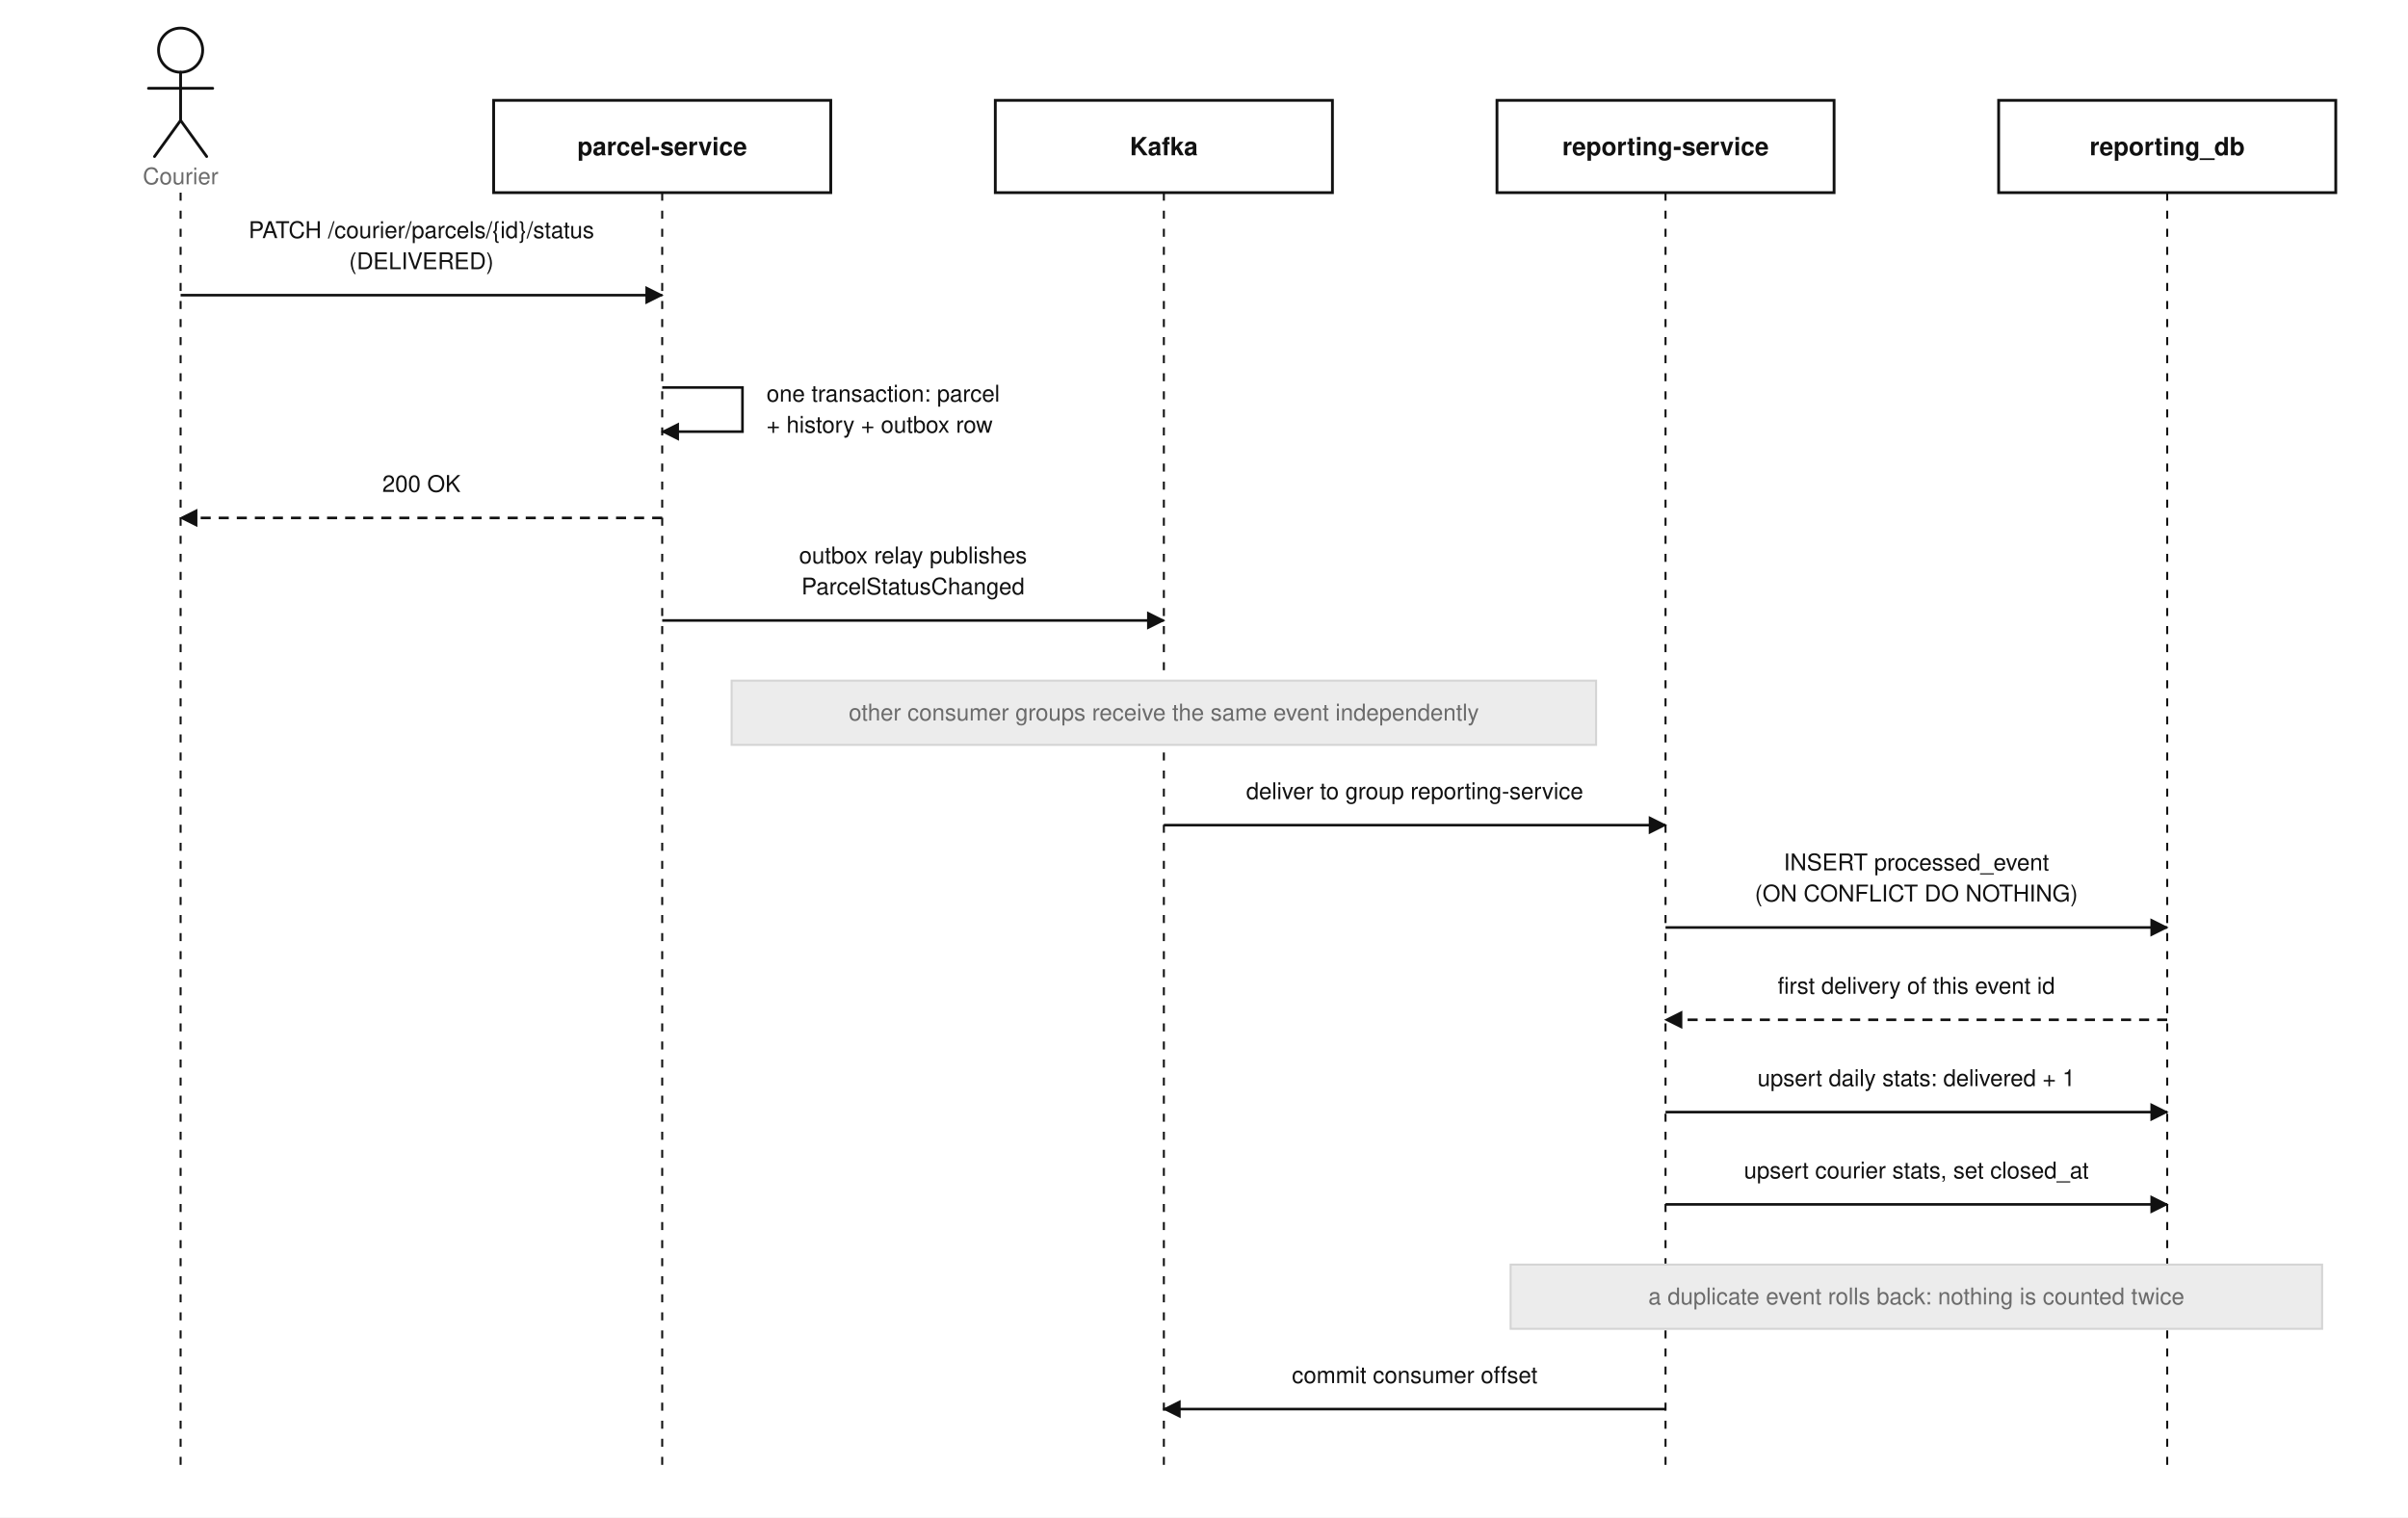
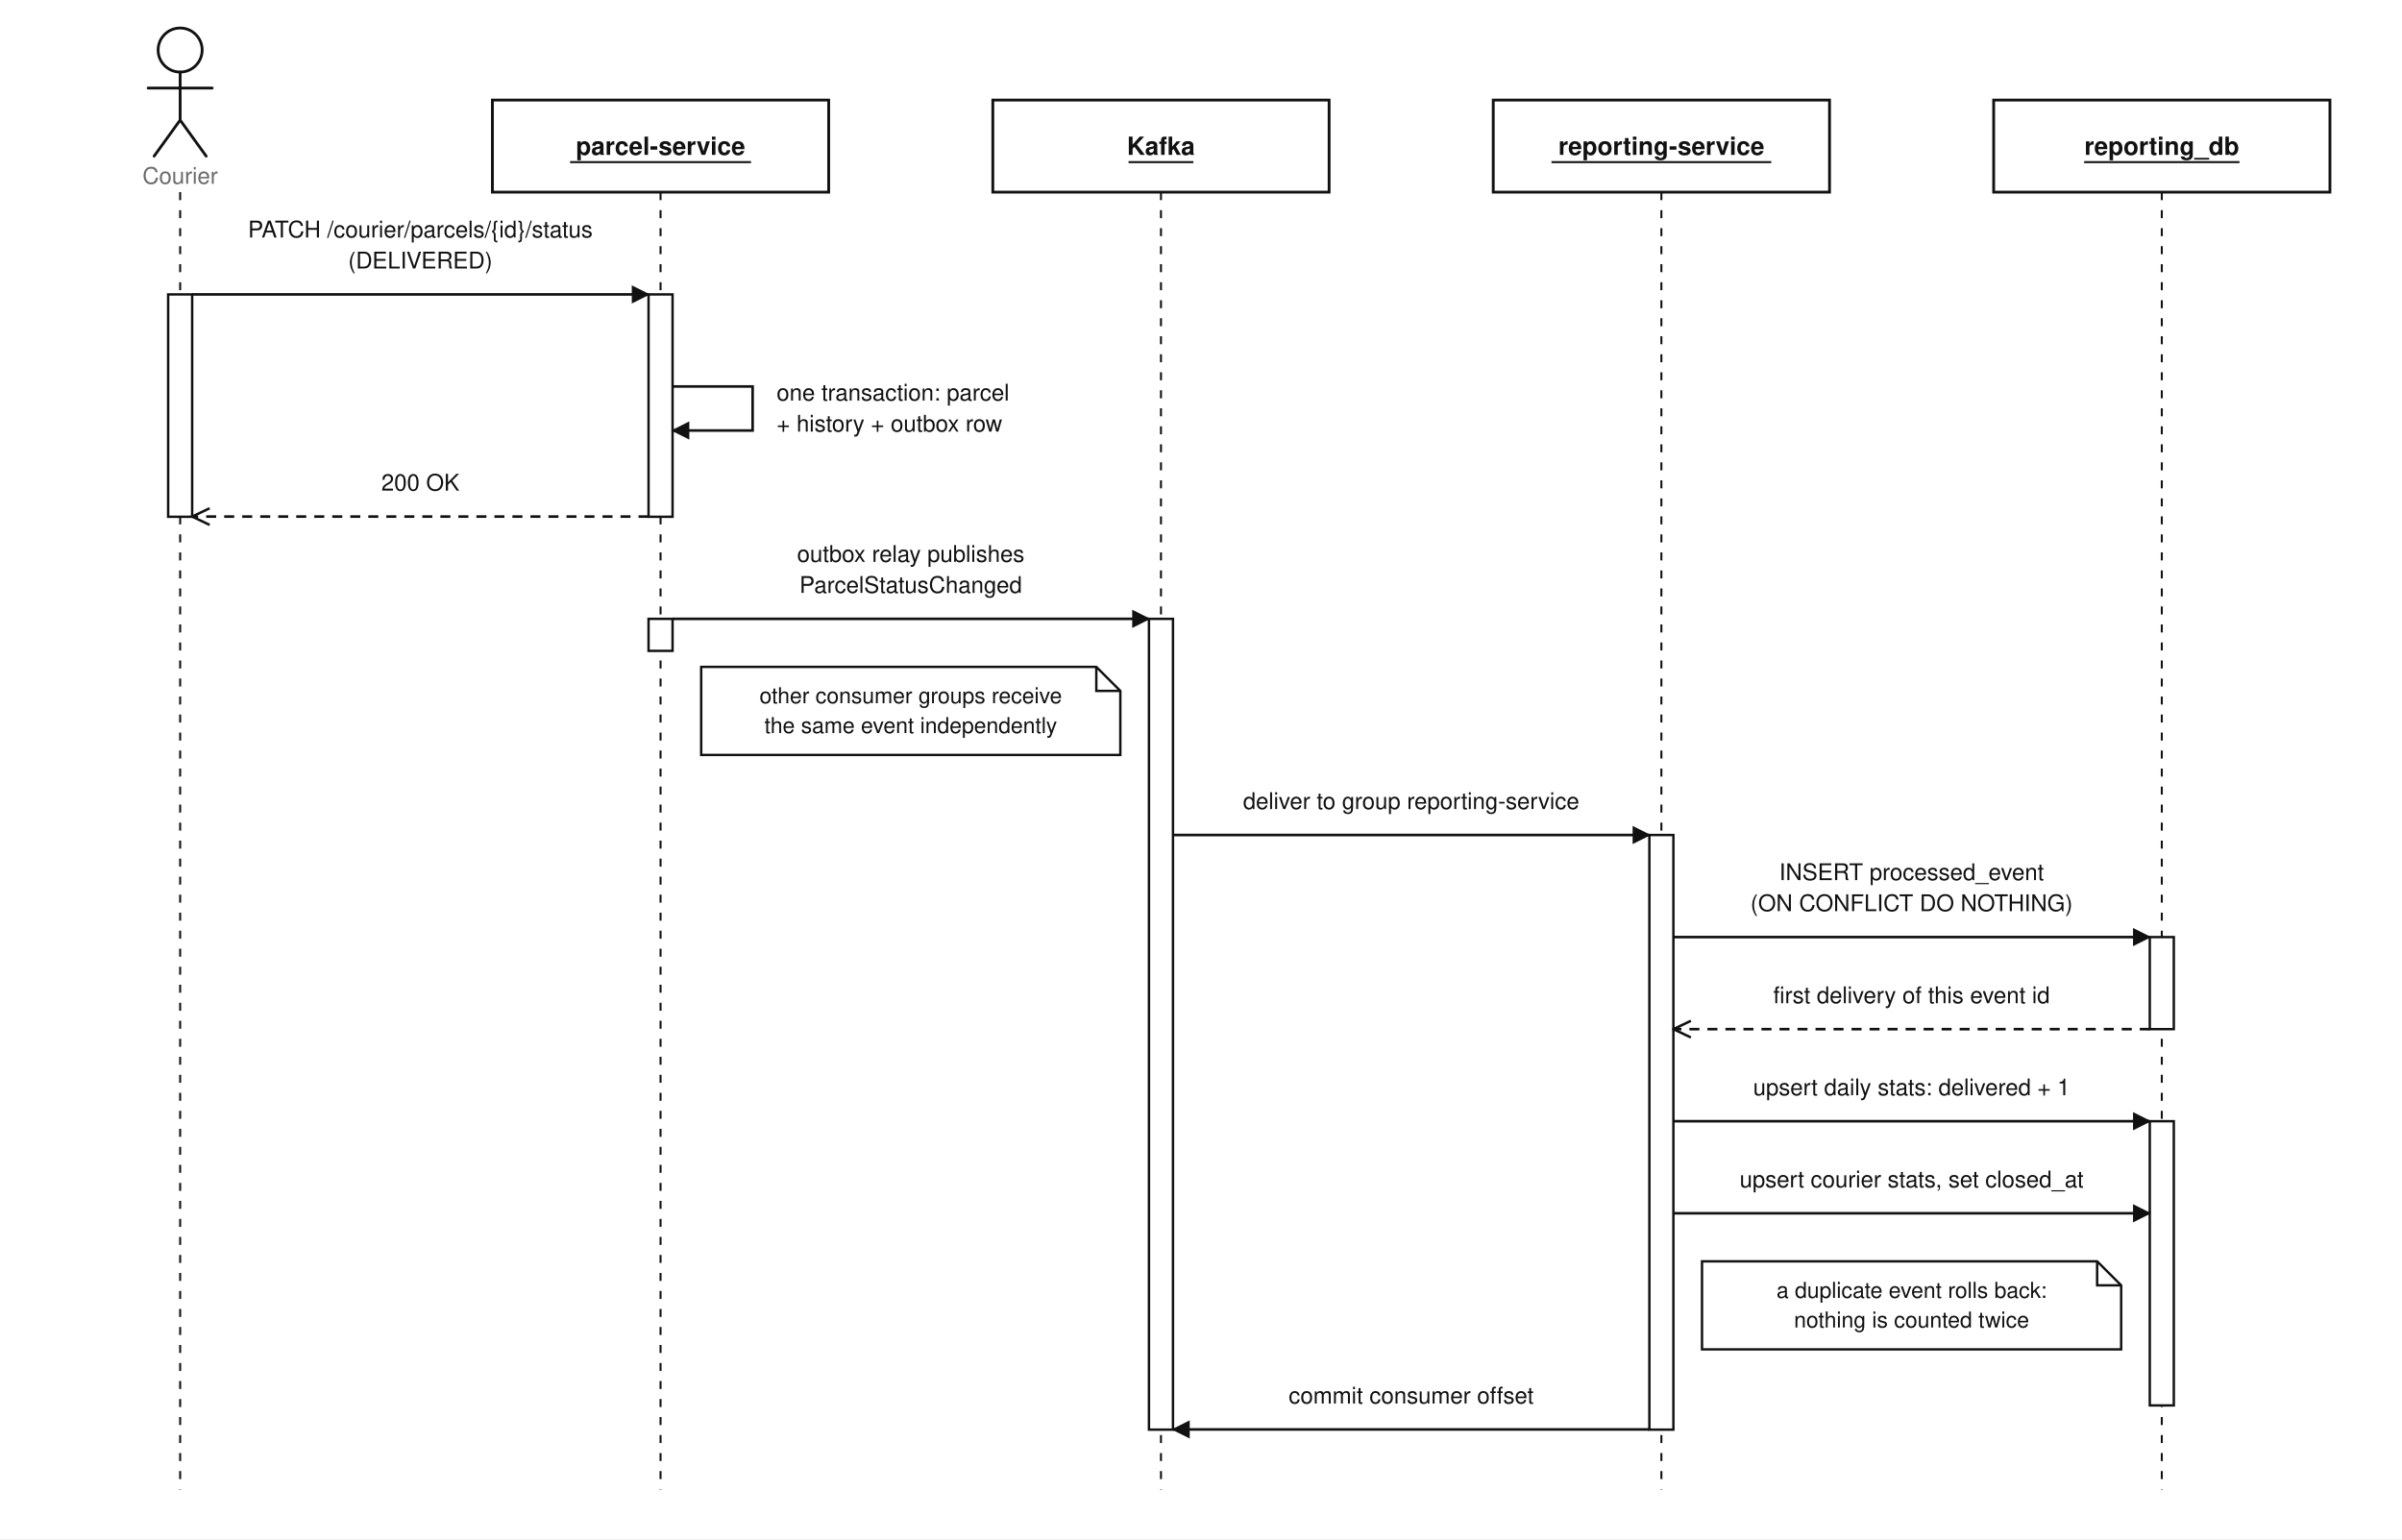
- <svg xmlns="http://www.w3.org/2000/svg" viewBox="0 0 1200 756.2" width="1200" height="756.2" role="img" aria-label="Sequence: a courier status update becomes report data">
+ <svg xmlns="http://www.w3.org/2000/svg" viewBox="0 0 1200 769" width="1200" height="769" role="img" aria-label="Sequence: a courier status update becomes report data">
  <defs>
    <marker id="a" viewBox="0 0 10 10" refX="9.2" refY="5" markerWidth="7" markerHeight="7" orient="auto-start-reverse">
      <path d="M0 0 L10 5 L0 10 z" fill="#111111" />
    </marker>
    <marker id="o" viewBox="0 0 10 10" refX="9.2" refY="5" markerWidth="8" markerHeight="8" orient="auto-start-reverse">
      <path d="M0.5 0.5 L9.5 5 L0.5 9.5 z" fill="#ffffff" stroke="#111111" stroke-width="1.2" />
    </marker>
    <marker id="v" viewBox="0 0 10 10" refX="9.4" refY="5" markerWidth="8" markerHeight="8" orient="auto-start-reverse">
      <path d="M1 1 L9.4 5 L1 9" fill="none" stroke="#111111" stroke-width="1.2" />
    </marker>
    <marker id="one" viewBox="0 0 16 16" refX="16" refY="8" markerWidth="16" markerHeight="16" markerUnits="userSpaceOnUse" orient="auto-start-reverse">
      <path d="M8 2 V14 M12 2 V14" fill="none" stroke="#111111" stroke-width="1.3" />
    </marker>
    <marker id="many" viewBox="0 0 16 16" refX="16" refY="8" markerWidth="16" markerHeight="16" markerUnits="userSpaceOnUse" orient="auto-start-reverse">
      <path d="M8 8 L16 1 M8 8 L16 8 M8 8 L16 15" fill="none" stroke="#111111" stroke-width="1.3" />
      <circle cx="4" cy="8" r="3" fill="#ffffff" stroke="#111111" stroke-width="1.3" />
    </marker>
+     <marker id="zeroone" viewBox="0 0 16 16" refX="16" refY="8" markerWidth="16" markerHeight="16" markerUnits="userSpaceOnUse" orient="auto-start-reverse">
+       <path d="M12 2 V14" fill="none" stroke="#111111" stroke-width="1.3" />
+       <circle cx="5" cy="8" r="3" fill="#ffffff" stroke="#111111" stroke-width="1.3" />
+     </marker>
+     <marker id="od" viewBox="0 0 22 12" refX="21.5" refY="6" markerWidth="22" markerHeight="12" markerUnits="userSpaceOnUse" orient="auto-start-reverse">
+       <path d="M0.5 6 L11 0.7 L21.5 6 L11 11.3 z" fill="#ffffff" stroke="#111111" stroke-width="1.2" />
+     </marker>
+     <marker id="fd" viewBox="0 0 22 12" refX="21.5" refY="6" markerWidth="22" markerHeight="12" markerUnits="userSpaceOnUse" orient="auto-start-reverse">
+       <path d="M0.5 6 L11 0.7 L21.5 6 L11 11.3 z" fill="#111111" stroke="#111111" stroke-width="1.2" />
+     </marker>
  </defs>
-   <rect width="1200" height="756.2" fill="#ffffff" />
-   <line x1="90" y1="96" x2="90" y2="732.2" stroke="#111111" stroke-width="1" stroke-dasharray="4 5" />
-   <line x1="330" y1="96" x2="330" y2="732.2" stroke="#111111" stroke-width="1" stroke-dasharray="4 5" />
-   <line x1="580" y1="96" x2="580" y2="732.2" stroke="#111111" stroke-width="1" stroke-dasharray="4 5" />
-   <line x1="830" y1="96" x2="830" y2="732.2" stroke="#111111" stroke-width="1" stroke-dasharray="4 5" />
-   <line x1="1080" y1="96" x2="1080" y2="732.2" stroke="#111111" stroke-width="1" stroke-dasharray="4 5" />
+   <rect width="1200" height="769" fill="#ffffff" />
+   <line x1="90" y1="96" x2="90" y2="744.2" stroke="#111111" stroke-width="1" stroke-dasharray="4 5" />
+   <line x1="330" y1="96" x2="330" y2="744.2" stroke="#111111" stroke-width="1" stroke-dasharray="4 5" />
+   <line x1="580" y1="96" x2="580" y2="744.2" stroke="#111111" stroke-width="1" stroke-dasharray="4 5" />
+   <line x1="830" y1="96" x2="830" y2="744.2" stroke="#111111" stroke-width="1" stroke-dasharray="4 5" />
+   <line x1="1080" y1="96" x2="1080" y2="744.2" stroke="#111111" stroke-width="1" stroke-dasharray="4 5" />
+   <rect x="84" y="147.1" width="12" height="111.1" fill="#ffffff" stroke="#111111" stroke-width="1.2" />
+   <rect x="324" y="147.1" width="12" height="111.1" fill="#ffffff" stroke="#111111" stroke-width="1.2" />
+   <rect x="324" y="309.2" width="12" height="16.0" fill="#ffffff" stroke="#111111" stroke-width="1.2" />
+   <rect x="574" y="309.2" width="12" height="405.1" fill="#ffffff" stroke="#111111" stroke-width="1.2" />
+   <rect x="824" y="417.2" width="12" height="297.1" fill="#ffffff" stroke="#111111" stroke-width="1.2" />
+   <rect x="1074" y="468.2" width="12" height="46.0" fill="#ffffff" stroke="#111111" stroke-width="1.2" />
+   <rect x="1074" y="560.2" width="12" height="142.0" fill="#ffffff" stroke="#111111" stroke-width="1.2" />
+   <path d="M96.0 147.1 L324.0 147.1" fill="none" stroke="#111111" stroke-width="1.3" marker-end="url(#a)" />
+   <path d="M336.0 193.1 L376.0 193.1 L376.0 215.1 L336.0 215.1" fill="none" stroke="#111111" stroke-width="1.3" marker-end="url(#a)" />
+   <path d="M324.0 258.1 L96.0 258.1" fill="none" stroke="#111111" stroke-width="1.3" stroke-dasharray="5 4" marker-end="url(#v)" />
+   <path d="M336.0 309.2 L574.0 309.2" fill="none" stroke="#111111" stroke-width="1.3" marker-end="url(#a)" />
+   <path d="M586.0 417.2 L824.0 417.2" fill="none" stroke="#111111" stroke-width="1.3" marker-end="url(#a)" />
+   <path d="M836.0 468.2 L1074.0 468.2" fill="none" stroke="#111111" stroke-width="1.3" marker-end="url(#a)" />
+   <path d="M1074.0 514.2 L836.0 514.2" fill="none" stroke="#111111" stroke-width="1.3" stroke-dasharray="5 4" marker-end="url(#v)" />
+   <path d="M836.0 560.2 L1074.0 560.2" fill="none" stroke="#111111" stroke-width="1.3" marker-end="url(#a)" />
+   <path d="M836.0 606.2 L1074.0 606.2" fill="none" stroke="#111111" stroke-width="1.3" marker-end="url(#a)" />
+   <path d="M824.0 714.2 L586.0 714.2" fill="none" stroke="#111111" stroke-width="1.3" marker-end="url(#a)" />
  <circle cx="90" cy="25" r="11" fill="#ffffff" stroke="#111111" stroke-width="1.4" />
  <path d="M90 36 V60 M74 44 H106 M90 60 l-13 18 M90 60 l13 18" fill="none" stroke="#111111" stroke-width="1.4" stroke-linecap="round" />
  <text x="90.0" y="88.0" font-size="11.5" font-weight="400" fill="#6b6b6b" text-anchor="middle" dominant-baseline="middle" font-family="Segoe UI, Helvetica Neue, Helvetica, Arial, sans-serif">Courier</text>
  <rect x="246.0" y="50" width="168" height="46" fill="#ffffff" stroke="#111111" stroke-width="1.4" />
  <text x="330.0" y="73.0" font-size="12.5" font-weight="600" fill="#111111" text-anchor="middle" dominant-baseline="middle" font-family="Segoe UI, Helvetica Neue, Helvetica, Arial, sans-serif">parcel-service</text>
+   <line x1="284.8" y1="81.0" x2="375.2" y2="81.0" stroke="#111111" stroke-width="1" />
  <rect x="496.0" y="50" width="168" height="46" fill="#ffffff" stroke="#111111" stroke-width="1.4" />
  <text x="580.0" y="73.0" font-size="12.5" font-weight="600" fill="#111111" text-anchor="middle" dominant-baseline="middle" font-family="Segoe UI, Helvetica Neue, Helvetica, Arial, sans-serif">Kafka</text>
+   <line x1="563.8" y1="81.0" x2="596.2" y2="81.0" stroke="#111111" stroke-width="1" />
  <rect x="746.0" y="50" width="168" height="46" fill="#ffffff" stroke="#111111" stroke-width="1.4" />
  <text x="830.0" y="73.0" font-size="12.5" font-weight="600" fill="#111111" text-anchor="middle" dominant-baseline="middle" font-family="Segoe UI, Helvetica Neue, Helvetica, Arial, sans-serif">reporting-service</text>
+   <line x1="775.1" y1="81.0" x2="884.9" y2="81.0" stroke="#111111" stroke-width="1" />
  <rect x="996.0" y="50" width="168" height="46" fill="#ffffff" stroke="#111111" stroke-width="1.4" />
  <text x="1080.0" y="73.0" font-size="12.5" font-weight="600" fill="#111111" text-anchor="middle" dominant-baseline="middle" font-family="Segoe UI, Helvetica Neue, Helvetica, Arial, sans-serif">reporting_db</text>
-   <path d="M90.0 147.1 L330.0 147.1" fill="none" stroke="#111111" stroke-width="1.3" marker-end="url(#a)" />
+   <line x1="1041.2" y1="81.0" x2="1118.8" y2="81.0" stroke="#111111" stroke-width="1" />
  <rect x="102.3" y="104.0" width="215.3" height="37.0" fill="#ffffff" />
  <text x="210.0" y="114.8" font-size="11.5" font-weight="400" fill="#111111" text-anchor="middle" dominant-baseline="middle" font-family="Segoe UI, Helvetica Neue, Helvetica, Arial, sans-serif">PATCH /courier/parcels/{id}/status</text>
  <text x="210.0" y="130.3" font-size="11.5" font-weight="400" fill="#111111" text-anchor="middle" dominant-baseline="middle" font-family="Segoe UI, Helvetica Neue, Helvetica, Arial, sans-serif">(DELIVERED)</text>
-   <path d="M330.0 193.1 L370.0 193.1 L370.0 215.1 L330.0 215.1" fill="none" stroke="#111111" stroke-width="1.3" marker-end="url(#a)" />
-   <rect x="376.0" y="185.5" width="149.5" height="37.0" fill="#ffffff" />
-   <text x="382.0" y="196.3" font-size="11.5" font-weight="400" fill="#111111" text-anchor="start" dominant-baseline="middle" font-family="Segoe UI, Helvetica Neue, Helvetica, Arial, sans-serif">one transaction: parcel</text>
-   <text x="382.0" y="211.8" font-size="11.5" font-weight="400" fill="#111111" text-anchor="start" dominant-baseline="middle" font-family="Segoe UI, Helvetica Neue, Helvetica, Arial, sans-serif">+ history + outbox row</text>
-   <path d="M330.0 258.1 L90.0 258.1" fill="none" stroke="#111111" stroke-width="1.3" stroke-dasharray="5 4" marker-end="url(#a)" />
+   <rect x="382.0" y="185.5" width="149.5" height="37.0" fill="#ffffff" />
+   <text x="388.0" y="196.3" font-size="11.5" font-weight="400" fill="#111111" text-anchor="start" dominant-baseline="middle" font-family="Segoe UI, Helvetica Neue, Helvetica, Arial, sans-serif">one transaction: parcel</text>
+   <text x="388.0" y="211.8" font-size="11.5" font-weight="400" fill="#111111" text-anchor="start" dominant-baseline="middle" font-family="Segoe UI, Helvetica Neue, Helvetica, Arial, sans-serif">+ history + outbox row</text>
  <rect x="186.1" y="230.6" width="47.9" height="21.5" fill="#ffffff" />
  <text x="210.0" y="241.3" font-size="11.5" font-weight="400" fill="#111111" text-anchor="middle" dominant-baseline="middle" font-family="Segoe UI, Helvetica Neue, Helvetica, Arial, sans-serif">200 OK</text>
-   <path d="M330.0 309.2 L580.0 309.2" fill="none" stroke="#111111" stroke-width="1.3" marker-end="url(#a)" />
  <rect x="383.2" y="266.1" width="143.6" height="37.0" fill="#ffffff" />
  <text x="455.0" y="276.9" font-size="11.5" font-weight="400" fill="#111111" text-anchor="middle" dominant-baseline="middle" font-family="Segoe UI, Helvetica Neue, Helvetica, Arial, sans-serif">outbox relay publishes</text>
  <text x="455.0" y="292.4" font-size="11.5" font-weight="400" fill="#111111" text-anchor="middle" dominant-baseline="middle" font-family="Segoe UI, Helvetica Neue, Helvetica, Arial, sans-serif">ParcelStatusChanged</text>
-   <rect x="364.6" y="339.2" width="430.8" height="32" fill="#ececec" stroke="#d4d4d4" stroke-width="1" />
-   <text x="580.0" y="355.2" font-size="11.5" font-weight="400" fill="#6b6b6b" text-anchor="middle" dominant-baseline="middle" font-family="Segoe UI, Helvetica Neue, Helvetica, Arial, sans-serif">other consumer groups receive the same event independently</text>
-   <path d="M580.0 411.2 L830.0 411.2" fill="none" stroke="#111111" stroke-width="1.3" marker-end="url(#a)" />
-   <rect x="597.3" y="383.6" width="215.3" height="21.5" fill="#ffffff" />
-   <text x="705.0" y="394.4" font-size="11.5" font-weight="400" fill="#111111" text-anchor="middle" dominant-baseline="middle" font-family="Segoe UI, Helvetica Neue, Helvetica, Arial, sans-serif">deliver to group reporting-service</text>
-   <path d="M830.0 462.2 L1080.0 462.2" fill="none" stroke="#111111" stroke-width="1.3" marker-end="url(#a)" />
-   <rect x="877.2" y="419.2" width="155.5" height="37.0" fill="#ffffff" />
-   <text x="955.0" y="429.9" font-size="11.5" font-weight="400" fill="#111111" text-anchor="middle" dominant-baseline="middle" font-family="Segoe UI, Helvetica Neue, Helvetica, Arial, sans-serif">INSERT processed_event</text>
-   <text x="955.0" y="445.4" font-size="11.5" font-weight="400" fill="#111111" text-anchor="middle" dominant-baseline="middle" font-family="Segoe UI, Helvetica Neue, Helvetica, Arial, sans-serif">(ON CONFLICT DO NOTHING)</text>
-   <path d="M1080.0 508.2 L830.0 508.2" fill="none" stroke="#111111" stroke-width="1.3" stroke-dasharray="5 4" marker-end="url(#a)" />
-   <rect x="856.3" y="480.7" width="197.4" height="21.5" fill="#ffffff" />
-   <text x="955.0" y="491.4" font-size="11.5" font-weight="400" fill="#111111" text-anchor="middle" dominant-baseline="middle" font-family="Segoe UI, Helvetica Neue, Helvetica, Arial, sans-serif">first delivery of this event id</text>
-   <path d="M830.0 554.2 L1080.0 554.2" fill="none" stroke="#111111" stroke-width="1.3" marker-end="url(#a)" />
-   <rect x="850.3" y="526.7" width="209.3" height="21.5" fill="#ffffff" />
-   <text x="955.0" y="537.4" font-size="11.5" font-weight="400" fill="#111111" text-anchor="middle" dominant-baseline="middle" font-family="Segoe UI, Helvetica Neue, Helvetica, Arial, sans-serif">upsert daily stats: delivered + 1</text>
-   <path d="M830.0 600.2 L1080.0 600.2" fill="none" stroke="#111111" stroke-width="1.3" marker-end="url(#a)" />
-   <rect x="844.4" y="572.7" width="221.3" height="21.5" fill="#ffffff" />
-   <text x="955.0" y="583.4" font-size="11.5" font-weight="400" fill="#111111" text-anchor="middle" dominant-baseline="middle" font-family="Segoe UI, Helvetica Neue, Helvetica, Arial, sans-serif">upsert courier stats, set closed_at</text>
-   <rect x="752.8" y="630.2" width="404.4" height="32" fill="#ececec" stroke="#d4d4d4" stroke-width="1" />
-   <text x="955.0" y="646.2" font-size="11.5" font-weight="400" fill="#6b6b6b" text-anchor="middle" dominant-baseline="middle" font-family="Segoe UI, Helvetica Neue, Helvetica, Arial, sans-serif">a duplicate event rolls back: nothing is counted twice</text>
-   <path d="M830.0 702.2 L580.0 702.2" fill="none" stroke="#111111" stroke-width="1.3" marker-end="url(#a)" />
-   <rect x="633.2" y="674.7" width="143.6" height="21.5" fill="#ffffff" />
-   <text x="705.0" y="685.4" font-size="11.5" font-weight="400" fill="#111111" text-anchor="middle" dominant-baseline="middle" font-family="Segoe UI, Helvetica Neue, Helvetica, Arial, sans-serif">commit consumer offset</text>
+   <path d="M350.3 333.2 H547.7 L559.7 345.2 V377.2 H350.3 Z" fill="#ffffff" stroke="#111111" stroke-width="1.2" />
+   <path d="M547.7 333.2 V345.2 H559.7" fill="none" stroke="#111111" stroke-width="1.2" />
+   <text x="455.0" y="347.7" font-size="11" font-weight="400" fill="#111111" text-anchor="middle" dominant-baseline="middle" font-family="Segoe UI, Helvetica Neue, Helvetica, Arial, sans-serif">other consumer groups receive</text>
+   <text x="455.0" y="362.6" font-size="11" font-weight="400" fill="#111111" text-anchor="middle" dominant-baseline="middle" font-family="Segoe UI, Helvetica Neue, Helvetica, Arial, sans-serif">the same event independently</text>
+   <rect x="597.3" y="389.6" width="215.3" height="21.5" fill="#ffffff" />
+   <text x="705.0" y="400.4" font-size="11.5" font-weight="400" fill="#111111" text-anchor="middle" dominant-baseline="middle" font-family="Segoe UI, Helvetica Neue, Helvetica, Arial, sans-serif">deliver to group reporting-service</text>
+   <rect x="877.2" y="425.2" width="155.5" height="37.0" fill="#ffffff" />
+   <text x="955.0" y="435.9" font-size="11.5" font-weight="400" fill="#111111" text-anchor="middle" dominant-baseline="middle" font-family="Segoe UI, Helvetica Neue, Helvetica, Arial, sans-serif">INSERT processed_event</text>
+   <text x="955.0" y="451.4" font-size="11.5" font-weight="400" fill="#111111" text-anchor="middle" dominant-baseline="middle" font-family="Segoe UI, Helvetica Neue, Helvetica, Arial, sans-serif">(ON CONFLICT DO NOTHING)</text>
+   <rect x="856.3" y="486.7" width="197.4" height="21.5" fill="#ffffff" />
+   <text x="955.0" y="497.4" font-size="11.5" font-weight="400" fill="#111111" text-anchor="middle" dominant-baseline="middle" font-family="Segoe UI, Helvetica Neue, Helvetica, Arial, sans-serif">first delivery of this event id</text>
+   <rect x="850.3" y="532.7" width="209.3" height="21.5" fill="#ffffff" />
+   <text x="955.0" y="543.4" font-size="11.5" font-weight="400" fill="#111111" text-anchor="middle" dominant-baseline="middle" font-family="Segoe UI, Helvetica Neue, Helvetica, Arial, sans-serif">upsert daily stats: delivered + 1</text>
+   <rect x="844.4" y="578.7" width="221.3" height="21.5" fill="#ffffff" />
+   <text x="955.0" y="589.4" font-size="11.5" font-weight="400" fill="#111111" text-anchor="middle" dominant-baseline="middle" font-family="Segoe UI, Helvetica Neue, Helvetica, Arial, sans-serif">upsert courier stats, set closed_at</text>
+   <path d="M850.3 630.2 H1047.7 L1059.7 642.2 V674.2 H850.3 Z" fill="#ffffff" stroke="#111111" stroke-width="1.2" />
+   <path d="M1047.7 630.2 V642.2 H1059.7" fill="none" stroke="#111111" stroke-width="1.2" />
+   <text x="955.0" y="644.8" font-size="11" font-weight="400" fill="#111111" text-anchor="middle" dominant-baseline="middle" font-family="Segoe UI, Helvetica Neue, Helvetica, Arial, sans-serif">a duplicate event rolls back:</text>
+   <text x="955.0" y="659.6" font-size="11" font-weight="400" fill="#111111" text-anchor="middle" dominant-baseline="middle" font-family="Segoe UI, Helvetica Neue, Helvetica, Arial, sans-serif">nothing is counted twice</text>
+   <rect x="633.2" y="686.7" width="143.6" height="21.5" fill="#ffffff" />
+   <text x="705.0" y="697.4" font-size="11.5" font-weight="400" fill="#111111" text-anchor="middle" dominant-baseline="middle" font-family="Segoe UI, Helvetica Neue, Helvetica, Arial, sans-serif">commit consumer offset</text>
</svg>
